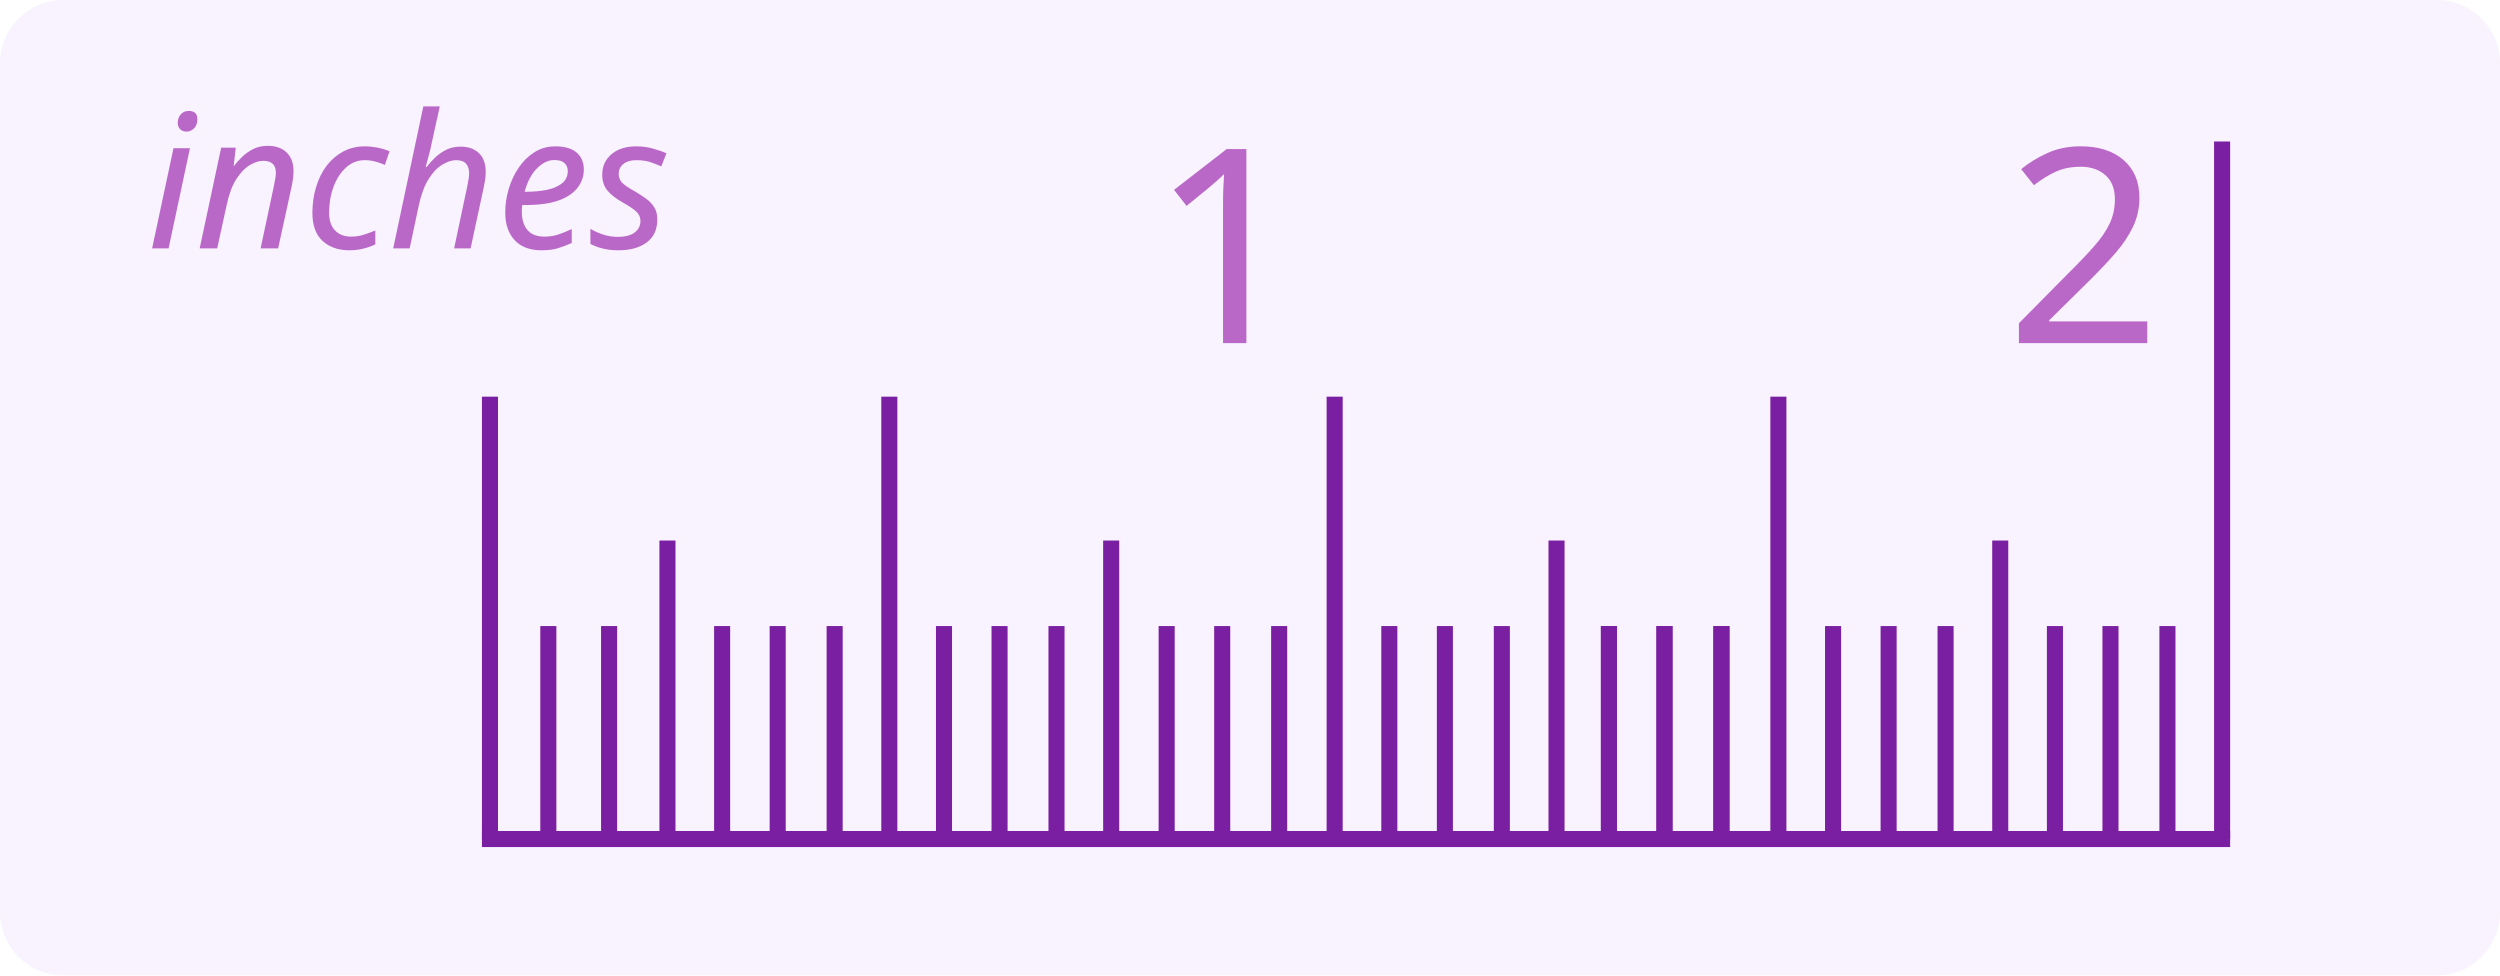
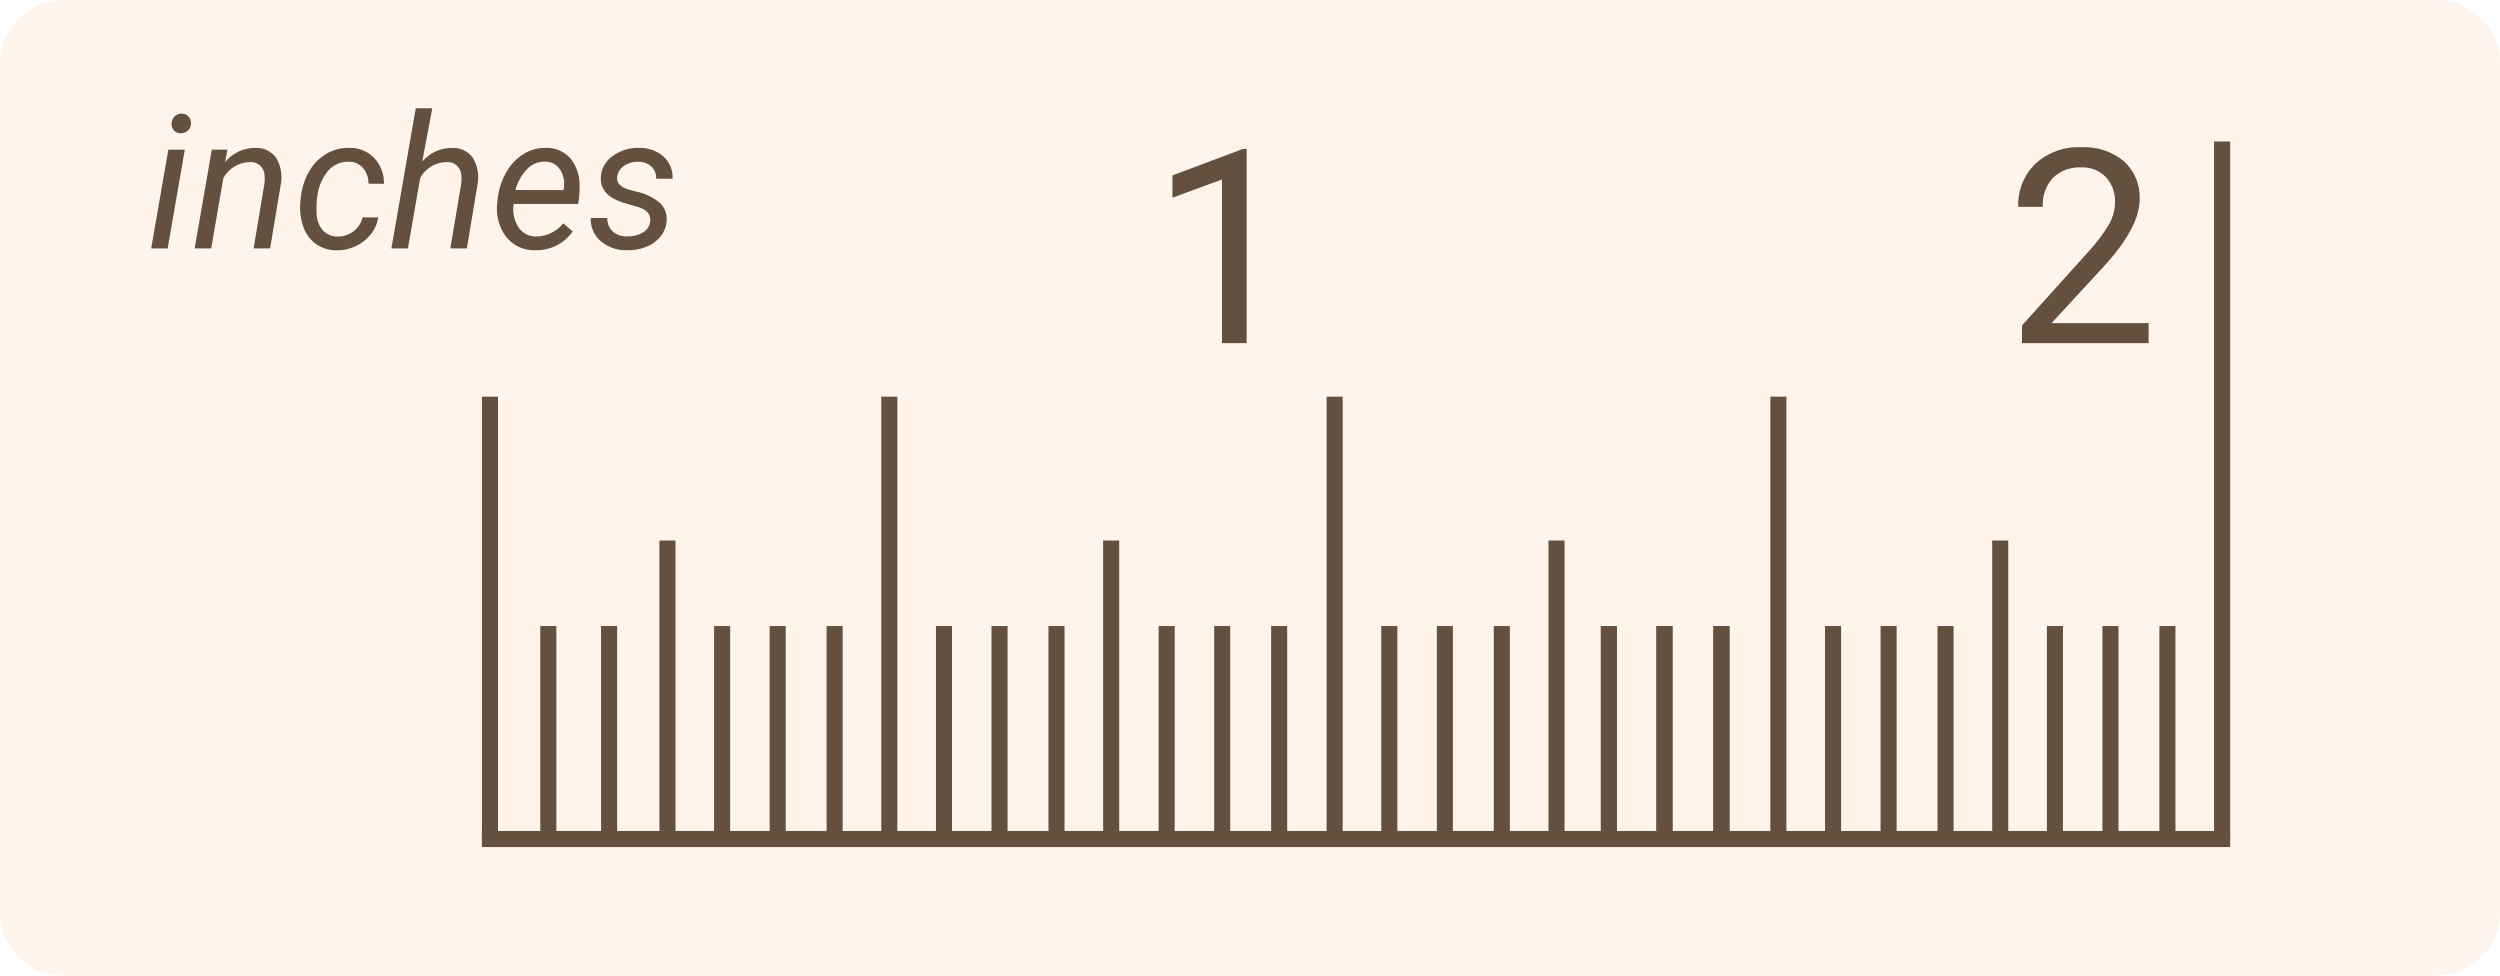
<svg xmlns="http://www.w3.org/2000/svg" width="294.292" height="114.828" viewBox="0 0 294.292 114.828">
-   <g id="Grupo_1078871" data-name="Grupo 1078871" transform="translate(-705 -724.614)">
-     <g id="Grupo_1054520" data-name="Grupo 1054520" transform="translate(1130.576 -241.747)">
-       <rect id="Rectángulo_3637" data-name="Rectángulo 3637" width="294.292" height="114.828" rx="7.453" transform="translate(-425.576 966.361)" fill="#f8f3ff" />
-       <text id="inches" transform="translate(-408.279 995.605)" fill="#ba68c8" font-size="22" font-family="SegoeUI-Italic, Segoe UI" font-style="italic">
-         <tspan x="0" y="0">inches</tspan>
-       </text>
-       <text id="_1" data-name="1" transform="translate(-290.214 1006.756)" fill="#ba68c8" font-size="32" font-family="SegoeUI, Segoe UI">
-         <tspan x="0" y="0">1</tspan>
-       </text>
-       <text id="_2" data-name="2" transform="translate(-189.447 1006.756)" fill="#ba68c8" font-size="32" font-family="SegoeUI, Segoe UI">
-         <tspan x="0" y="0">2</tspan>
-       </text>
-       <g id="Grupo_15330" data-name="Grupo 15330" transform="translate(-368.845 983.016)">
-         <rect id="Rectángulo_3638" data-name="Rectángulo 3638" width="1.891" height="25.069" transform="translate(144.964 57.043)" fill="#7b1fa2" />
-         <rect id="Rectángulo_3639" data-name="Rectángulo 3639" width="1.891" height="25.069" transform="translate(138.259 57.043)" fill="#7b1fa2" />
-         <rect id="Rectángulo_3640" data-name="Rectángulo 3640" width="1.891" height="25.069" transform="translate(131.72 57.043)" fill="#7b1fa2" />
-         <rect id="Rectángulo_3641" data-name="Rectángulo 3641" width="1.891" height="82.113" transform="translate(203.903)" fill="#7b1fa2" />
-         <rect id="Rectángulo_3642" data-name="Rectángulo 3642" width="1.891" height="35.138" transform="translate(177.786 46.974)" fill="#7b1fa2" />
-         <rect id="Rectángulo_3643" data-name="Rectángulo 3643" width="1.891" height="52.074" transform="translate(151.669 30.039)" fill="#7b1fa2" />
-         <g id="Grupo_15323" data-name="Grupo 15323" transform="translate(131.72 57.043)">
-           <rect id="Rectángulo_3644" data-name="Rectángulo 3644" width="1.891" height="25.069" transform="translate(13.244)" fill="#7b1fa2" />
-           <rect id="Rectángulo_3645" data-name="Rectángulo 3645" width="1.891" height="25.069" transform="translate(6.539)" fill="#7b1fa2" />
-           <rect id="Rectángulo_3646" data-name="Rectángulo 3646" width="1.891" height="25.069" fill="#7b1fa2" />
-         </g>
-         <g id="Grupo_15324" data-name="Grupo 15324" transform="translate(105.871 57.043)">
-           <rect id="Rectángulo_3647" data-name="Rectángulo 3647" width="1.891" height="25.069" transform="translate(13.244)" fill="#7b1fa2" />
-           <rect id="Rectángulo_3648" data-name="Rectángulo 3648" width="1.891" height="25.069" transform="translate(6.539)" fill="#7b1fa2" />
-           <rect id="Rectángulo_3649" data-name="Rectángulo 3649" width="1.891" height="25.069" fill="#7b1fa2" />
-         </g>
-         <g id="Grupo_15325" data-name="Grupo 15325" transform="translate(79.659 57.043)">
-           <rect id="Rectángulo_3650" data-name="Rectángulo 3650" width="1.891" height="25.069" transform="translate(13.244)" fill="#7b1fa2" />
-           <rect id="Rectángulo_3651" data-name="Rectángulo 3651" width="1.891" height="25.069" transform="translate(6.539)" fill="#7b1fa2" />
-           <rect id="Rectángulo_3652" data-name="Rectángulo 3652" width="1.891" height="25.069" fill="#7b1fa2" />
-         </g>
-         <g id="Grupo_15326" data-name="Grupo 15326" transform="translate(53.448 57.043)">
-           <rect id="Rectángulo_3653" data-name="Rectángulo 3653" width="1.891" height="25.069" transform="translate(13.244)" fill="#7b1fa2" />
-           <rect id="Rectángulo_3654" data-name="Rectángulo 3654" width="1.891" height="25.069" transform="translate(6.539)" fill="#7b1fa2" />
-           <rect id="Rectángulo_3655" data-name="Rectángulo 3655" width="1.891" height="25.069" fill="#7b1fa2" />
-         </g>
-         <g id="Grupo_15327" data-name="Grupo 15327" transform="translate(27.331 57.043)">
-           <rect id="Rectángulo_3656" data-name="Rectángulo 3656" width="1.891" height="25.069" transform="translate(13.244)" fill="#7b1fa2" />
-           <rect id="Rectángulo_3657" data-name="Rectángulo 3657" width="1.891" height="25.069" transform="translate(6.539)" fill="#7b1fa2" />
-           <rect id="Rectángulo_3658" data-name="Rectángulo 3658" width="1.891" height="25.069" fill="#7b1fa2" />
-         </g>
-         <g id="Grupo_15328" data-name="Grupo 15328" transform="translate(158.106 57.043)">
-           <rect id="Rectángulo_3659" data-name="Rectángulo 3659" width="1.891" height="25.069" transform="translate(13.244)" fill="#7b1fa2" />
-           <rect id="Rectángulo_3660" data-name="Rectángulo 3660" width="1.891" height="25.069" transform="translate(6.539)" fill="#7b1fa2" />
-           <rect id="Rectángulo_3661" data-name="Rectángulo 3661" width="1.891" height="25.069" fill="#7b1fa2" />
-         </g>
-         <g id="Grupo_15329" data-name="Grupo 15329" transform="translate(184.223 57.043)">
-           <rect id="Rectángulo_3662" data-name="Rectángulo 3662" width="1.891" height="25.069" transform="translate(13.244)" fill="#7b1fa2" />
-           <rect id="Rectángulo_3663" data-name="Rectángulo 3663" width="1.891" height="25.069" transform="translate(6.539)" fill="#7b1fa2" />
-           <rect id="Rectángulo_3664" data-name="Rectángulo 3664" width="1.891" height="25.069" fill="#7b1fa2" />
-         </g>
-         <rect id="Rectángulo_3665" data-name="Rectángulo 3665" width="1.891" height="35.138" transform="translate(125.552 46.974)" fill="#7b1fa2" />
-         <rect id="Rectángulo_3666" data-name="Rectángulo 3666" width="1.891" height="52.074" transform="translate(99.434 30.039)" fill="#7b1fa2" />
-         <rect id="Rectángulo_3667" data-name="Rectángulo 3667" width="205.794" height="1.891" transform="translate(0 81.167)" fill="#7b1fa2" />
-         <rect id="Rectángulo_3668" data-name="Rectángulo 3668" width="1.891" height="35.138" transform="translate(73.129 46.974)" fill="#7b1fa2" />
-         <rect id="Rectángulo_3669" data-name="Rectángulo 3669" width="1.891" height="52.074" transform="translate(47.012 30.039)" fill="#7b1fa2" />
-         <rect id="Rectángulo_3670" data-name="Rectángulo 3670" width="1.891" height="35.138" transform="translate(20.894 46.974)" fill="#7b1fa2" />
-         <rect id="Rectángulo_3671" data-name="Rectángulo 3671" width="1.891" height="25.069" transform="translate(14.024 57.043)" fill="#7b1fa2" />
-         <rect id="Rectángulo_3672" data-name="Rectángulo 3672" width="1.891" height="25.069" transform="translate(6.871 57.043)" fill="#7b1fa2" />
-         <rect id="Rectángulo_3673" data-name="Rectángulo 3673" width="1.891" height="52.074" transform="translate(0 30.039)" fill="#7b1fa2" />
+   <g id="Grupo_1204793" data-name="Grupo 1204793" transform="translate(-705.313 -11811.856)">
+     <path id="Trazado_1262809" data-name="Trazado 1262809" d="M7.453,0H286.839a7.453,7.453,0,0,1,7.453,7.453v99.922a7.453,7.453,0,0,1-7.453,7.453H7.453A7.453,7.453,0,0,1,0,107.375V7.453A7.453,7.453,0,0,1,7.453,0Z" transform="translate(705.313 11811.856)" fill="#fef4eb" />
+     <path id="Trazado_1262810" data-name="Trazado 1262810" d="M2.438,0H.5l2.02-11.623H4.458Zm1.6-15.866a1.064,1.064,0,0,1,.822.3,1.106,1.106,0,0,1,.328.833,1.168,1.168,0,0,1-.328.827,1.176,1.176,0,0,1-.822.344,1.071,1.071,0,0,1-.827-.29,1.051,1.051,0,0,1-.312-.816,1.219,1.219,0,0,1,.322-.838A1.136,1.136,0,0,1,4.039-15.866Zm5.436,4.232L9.2-10.162a4.582,4.582,0,0,1,3.566-1.676A2.883,2.883,0,0,1,15.189-10.7a4.424,4.424,0,0,1,.58,3.083L14.5,0H12.558l1.278-7.648a4.081,4.081,0,0,0,.011-.978,1.606,1.606,0,0,0-1.772-1.536A3.659,3.659,0,0,0,9-8.293L7.563,0H5.618l2.02-11.623ZM22.408-1.4A2.95,2.95,0,0,0,24.288-2a2.887,2.887,0,0,0,1.1-1.649l1.837-.011a4.145,4.145,0,0,1-.875,2,4.886,4.886,0,0,1-1.8,1.407,4.882,4.882,0,0,1-2.224.473,4.148,4.148,0,0,1-2.455-.757,4.24,4.24,0,0,1-1.477-2.052,6.836,6.836,0,0,1-.322-2.959l.054-.537a7.707,7.707,0,0,1,.978-3,5.651,5.651,0,0,1,2.02-2.057,5.017,5.017,0,0,1,2.75-.693,3.928,3.928,0,0,1,2.922,1.225,4.235,4.235,0,0,1,1.1,3l-1.815-.011a2.79,2.79,0,0,0-.634-1.842,2.21,2.21,0,0,0-1.654-.747,3.1,3.1,0,0,0-2.519,1.128,5.908,5.908,0,0,0-1.251,3.244l-.032.279a9.317,9.317,0,0,0-.021,1.418,3.238,3.238,0,0,0,.709,1.987A2.277,2.277,0,0,0,22.408-1.4Zm10-8.809a4.5,4.5,0,0,1,3.513-1.622A2.83,2.83,0,0,1,38.344-10.7a4.423,4.423,0,0,1,.585,3.088L37.662,0H35.718L37-7.648a4.081,4.081,0,0,0,.011-.978,1.606,1.606,0,0,0-1.772-1.536,3.577,3.577,0,0,0-3.072,1.869L30.723,0H28.778l2.868-16.5h1.944ZM45.665.215a4.191,4.191,0,0,1-3.395-1.6,5.508,5.508,0,0,1-1.031-3.985l.054-.462a7.733,7.733,0,0,1,1.026-3.158,5.967,5.967,0,0,1,2.057-2.154A4.8,4.8,0,0,1,47-11.838a3.7,3.7,0,0,1,2.814,1.192A4.9,4.9,0,0,1,50.929-7.53a9.1,9.1,0,0,1-.043,1.4l-.118.892H43.173a3.926,3.926,0,0,0,.521,2.686,2.468,2.468,0,0,0,2.132,1.149,4.135,4.135,0,0,0,3.18-1.547l1.117.945A5.112,5.112,0,0,1,48.238-.36,5.343,5.343,0,0,1,45.665.215ZM46.9-10.216a2.84,2.84,0,0,0-2.1.816,5.8,5.8,0,0,0-1.423,2.524l5.65.011.043-.172a3.18,3.18,0,0,0-.435-2.25A2.046,2.046,0,0,0,46.9-10.216ZM59.243-3.147q.161-1.2-1.321-1.7L55.9-5.436q-2.557-.881-2.471-2.922a3.219,3.219,0,0,1,1.4-2.519,4.993,4.993,0,0,1,3.121-.961,4.162,4.162,0,0,1,2.863,1.026A3.25,3.25,0,0,1,61.875-8.2l-1.934-.011a1.814,1.814,0,0,0-.548-1.418,2.168,2.168,0,0,0-1.515-.569,2.831,2.831,0,0,0-1.74.494,1.809,1.809,0,0,0-.784,1.268q-.14,1.01,1.235,1.472l.978.269A6.294,6.294,0,0,1,60.4-5.35,2.564,2.564,0,0,1,61.177-3.3a3.259,3.259,0,0,1-.709,1.891,4.054,4.054,0,0,1-1.719,1.23,5.748,5.748,0,0,1-2.288.392A4.534,4.534,0,0,1,53.41-.865a3.337,3.337,0,0,1-1.16-2.723l1.944.011a2.06,2.06,0,0,0,.623,1.568,2.381,2.381,0,0,0,1.708.591,3.35,3.35,0,0,0,1.837-.446A1.715,1.715,0,0,0,59.243-3.147Z" transform="translate(722.609 11841.101)" fill="#63503e" />
+     <path id="Trazado_1262811" data-name="Trazado 1262811" d="M11.391,0H8.484V-19.266L2.656-17.125V-19.75l8.281-3.109h.453Z" transform="translate(840.675 11852.251)" fill="#63503e" />
+     <path id="Trazado_1262812" data-name="Trazado 1262812" d="M16.8,0H1.891V-2.078l7.875-8.75a18.709,18.709,0,0,0,2.414-3.227,5.385,5.385,0,0,0,.664-2.57,4.082,4.082,0,0,0-1.078-2.922,3.77,3.77,0,0,0-2.875-1.141,4.464,4.464,0,0,0-3.352,1.227,4.685,4.685,0,0,0-1.2,3.414H1.453a6.71,6.71,0,0,1,2.023-5.078,7.5,7.5,0,0,1,5.414-1.937A7.208,7.208,0,0,1,13.906-21.4a5.676,5.676,0,0,1,1.844,4.43q0,3.359-4.281,8L5.375-2.359H16.8Z" transform="translate(941.441 11852.251)" fill="#63503e" />
+     <g id="Grupo_15330" data-name="Grupo 15330" transform="translate(762.043 11828.511)">
+       <rect id="Rectángulo_3638" data-name="Rectángulo 3638" width="1.891" height="25.069" transform="translate(144.964 57.043)" fill="#63503e" />
+       <rect id="Rectángulo_3639" data-name="Rectángulo 3639" width="1.891" height="25.069" transform="translate(138.259 57.043)" fill="#63503e" />
+       <rect id="Rectángulo_3640" data-name="Rectángulo 3640" width="1.891" height="25.069" transform="translate(131.72 57.043)" fill="#63503e" />
+       <rect id="Rectángulo_3641" data-name="Rectángulo 3641" width="1.891" height="82.113" transform="translate(203.903)" fill="#63503e" />
+       <rect id="Rectángulo_3642" data-name="Rectángulo 3642" width="1.891" height="35.138" transform="translate(177.786 46.974)" fill="#63503e" />
+       <rect id="Rectángulo_3643" data-name="Rectángulo 3643" width="1.891" height="52.074" transform="translate(151.669 30.039)" fill="#63503e" />
+       <g id="Grupo_15323" data-name="Grupo 15323" transform="translate(131.72 57.043)">
+         <rect id="Rectángulo_3644" data-name="Rectángulo 3644" width="1.891" height="25.069" transform="translate(13.244)" fill="#63503e" />
+         <rect id="Rectángulo_3645" data-name="Rectángulo 3645" width="1.891" height="25.069" transform="translate(6.539)" fill="#63503e" />
+         <rect id="Rectángulo_3646" data-name="Rectángulo 3646" width="1.891" height="25.069" fill="#63503e" />
      </g>
+       <g id="Grupo_15324" data-name="Grupo 15324" transform="translate(105.871 57.043)">
+         <rect id="Rectángulo_3647" data-name="Rectángulo 3647" width="1.891" height="25.069" transform="translate(13.244)" fill="#63503e" />
+         <rect id="Rectángulo_3648" data-name="Rectángulo 3648" width="1.891" height="25.069" transform="translate(6.539)" fill="#63503e" />
+         <rect id="Rectángulo_3649" data-name="Rectángulo 3649" width="1.891" height="25.069" fill="#63503e" />
+       </g>
+       <g id="Grupo_15325" data-name="Grupo 15325" transform="translate(79.659 57.043)">
+         <rect id="Rectángulo_3650" data-name="Rectángulo 3650" width="1.891" height="25.069" transform="translate(13.244)" fill="#63503e" />
+         <rect id="Rectángulo_3651" data-name="Rectángulo 3651" width="1.891" height="25.069" transform="translate(6.539)" fill="#63503e" />
+         <rect id="Rectángulo_3652" data-name="Rectángulo 3652" width="1.891" height="25.069" fill="#63503e" />
+       </g>
+       <g id="Grupo_15326" data-name="Grupo 15326" transform="translate(53.448 57.043)">
+         <rect id="Rectángulo_3653" data-name="Rectángulo 3653" width="1.891" height="25.069" transform="translate(13.244)" fill="#63503e" />
+         <rect id="Rectángulo_3654" data-name="Rectángulo 3654" width="1.891" height="25.069" transform="translate(6.539)" fill="#63503e" />
+         <rect id="Rectángulo_3655" data-name="Rectángulo 3655" width="1.891" height="25.069" fill="#63503e" />
+       </g>
+       <g id="Grupo_15327" data-name="Grupo 15327" transform="translate(27.331 57.043)">
+         <rect id="Rectángulo_3656" data-name="Rectángulo 3656" width="1.891" height="25.069" transform="translate(13.244)" fill="#63503e" />
+         <rect id="Rectángulo_3657" data-name="Rectángulo 3657" width="1.891" height="25.069" transform="translate(6.539)" fill="#63503e" />
+         <rect id="Rectángulo_3658" data-name="Rectángulo 3658" width="1.891" height="25.069" fill="#63503e" />
+       </g>
+       <g id="Grupo_15328" data-name="Grupo 15328" transform="translate(158.106 57.043)">
+         <rect id="Rectángulo_3659" data-name="Rectángulo 3659" width="1.891" height="25.069" transform="translate(13.244)" fill="#63503e" />
+         <rect id="Rectángulo_3660" data-name="Rectángulo 3660" width="1.891" height="25.069" transform="translate(6.539)" fill="#63503e" />
+         <rect id="Rectángulo_3661" data-name="Rectángulo 3661" width="1.891" height="25.069" fill="#63503e" />
+       </g>
+       <g id="Grupo_15329" data-name="Grupo 15329" transform="translate(184.223 57.043)">
+         <rect id="Rectángulo_3662" data-name="Rectángulo 3662" width="1.891" height="25.069" transform="translate(13.244)" fill="#63503e" />
+         <rect id="Rectángulo_3663" data-name="Rectángulo 3663" width="1.891" height="25.069" transform="translate(6.539)" fill="#63503e" />
+         <rect id="Rectángulo_3664" data-name="Rectángulo 3664" width="1.891" height="25.069" fill="#63503e" />
+       </g>
+       <rect id="Rectángulo_3665" data-name="Rectángulo 3665" width="1.891" height="35.138" transform="translate(125.552 46.974)" fill="#63503e" />
+       <rect id="Rectángulo_3666" data-name="Rectángulo 3666" width="1.891" height="52.074" transform="translate(99.434 30.039)" fill="#63503e" />
+       <rect id="Rectángulo_3667" data-name="Rectángulo 3667" width="205.794" height="1.891" transform="translate(0 81.167)" fill="#63503e" />
+       <rect id="Rectángulo_3668" data-name="Rectángulo 3668" width="1.891" height="35.138" transform="translate(73.129 46.974)" fill="#63503e" />
+       <rect id="Rectángulo_3669" data-name="Rectángulo 3669" width="1.891" height="52.074" transform="translate(47.012 30.039)" fill="#63503e" />
+       <rect id="Rectángulo_3670" data-name="Rectángulo 3670" width="1.891" height="35.138" transform="translate(20.894 46.974)" fill="#63503e" />
+       <rect id="Rectángulo_3671" data-name="Rectángulo 3671" width="1.891" height="25.069" transform="translate(14.024 57.043)" fill="#63503e" />
+       <rect id="Rectángulo_3672" data-name="Rectángulo 3672" width="1.891" height="25.069" transform="translate(6.871 57.043)" fill="#63503e" />
+       <rect id="Rectángulo_3673" data-name="Rectángulo 3673" width="1.891" height="52.074" transform="translate(0 30.039)" fill="#63503e" />
    </g>
  </g>
</svg>
